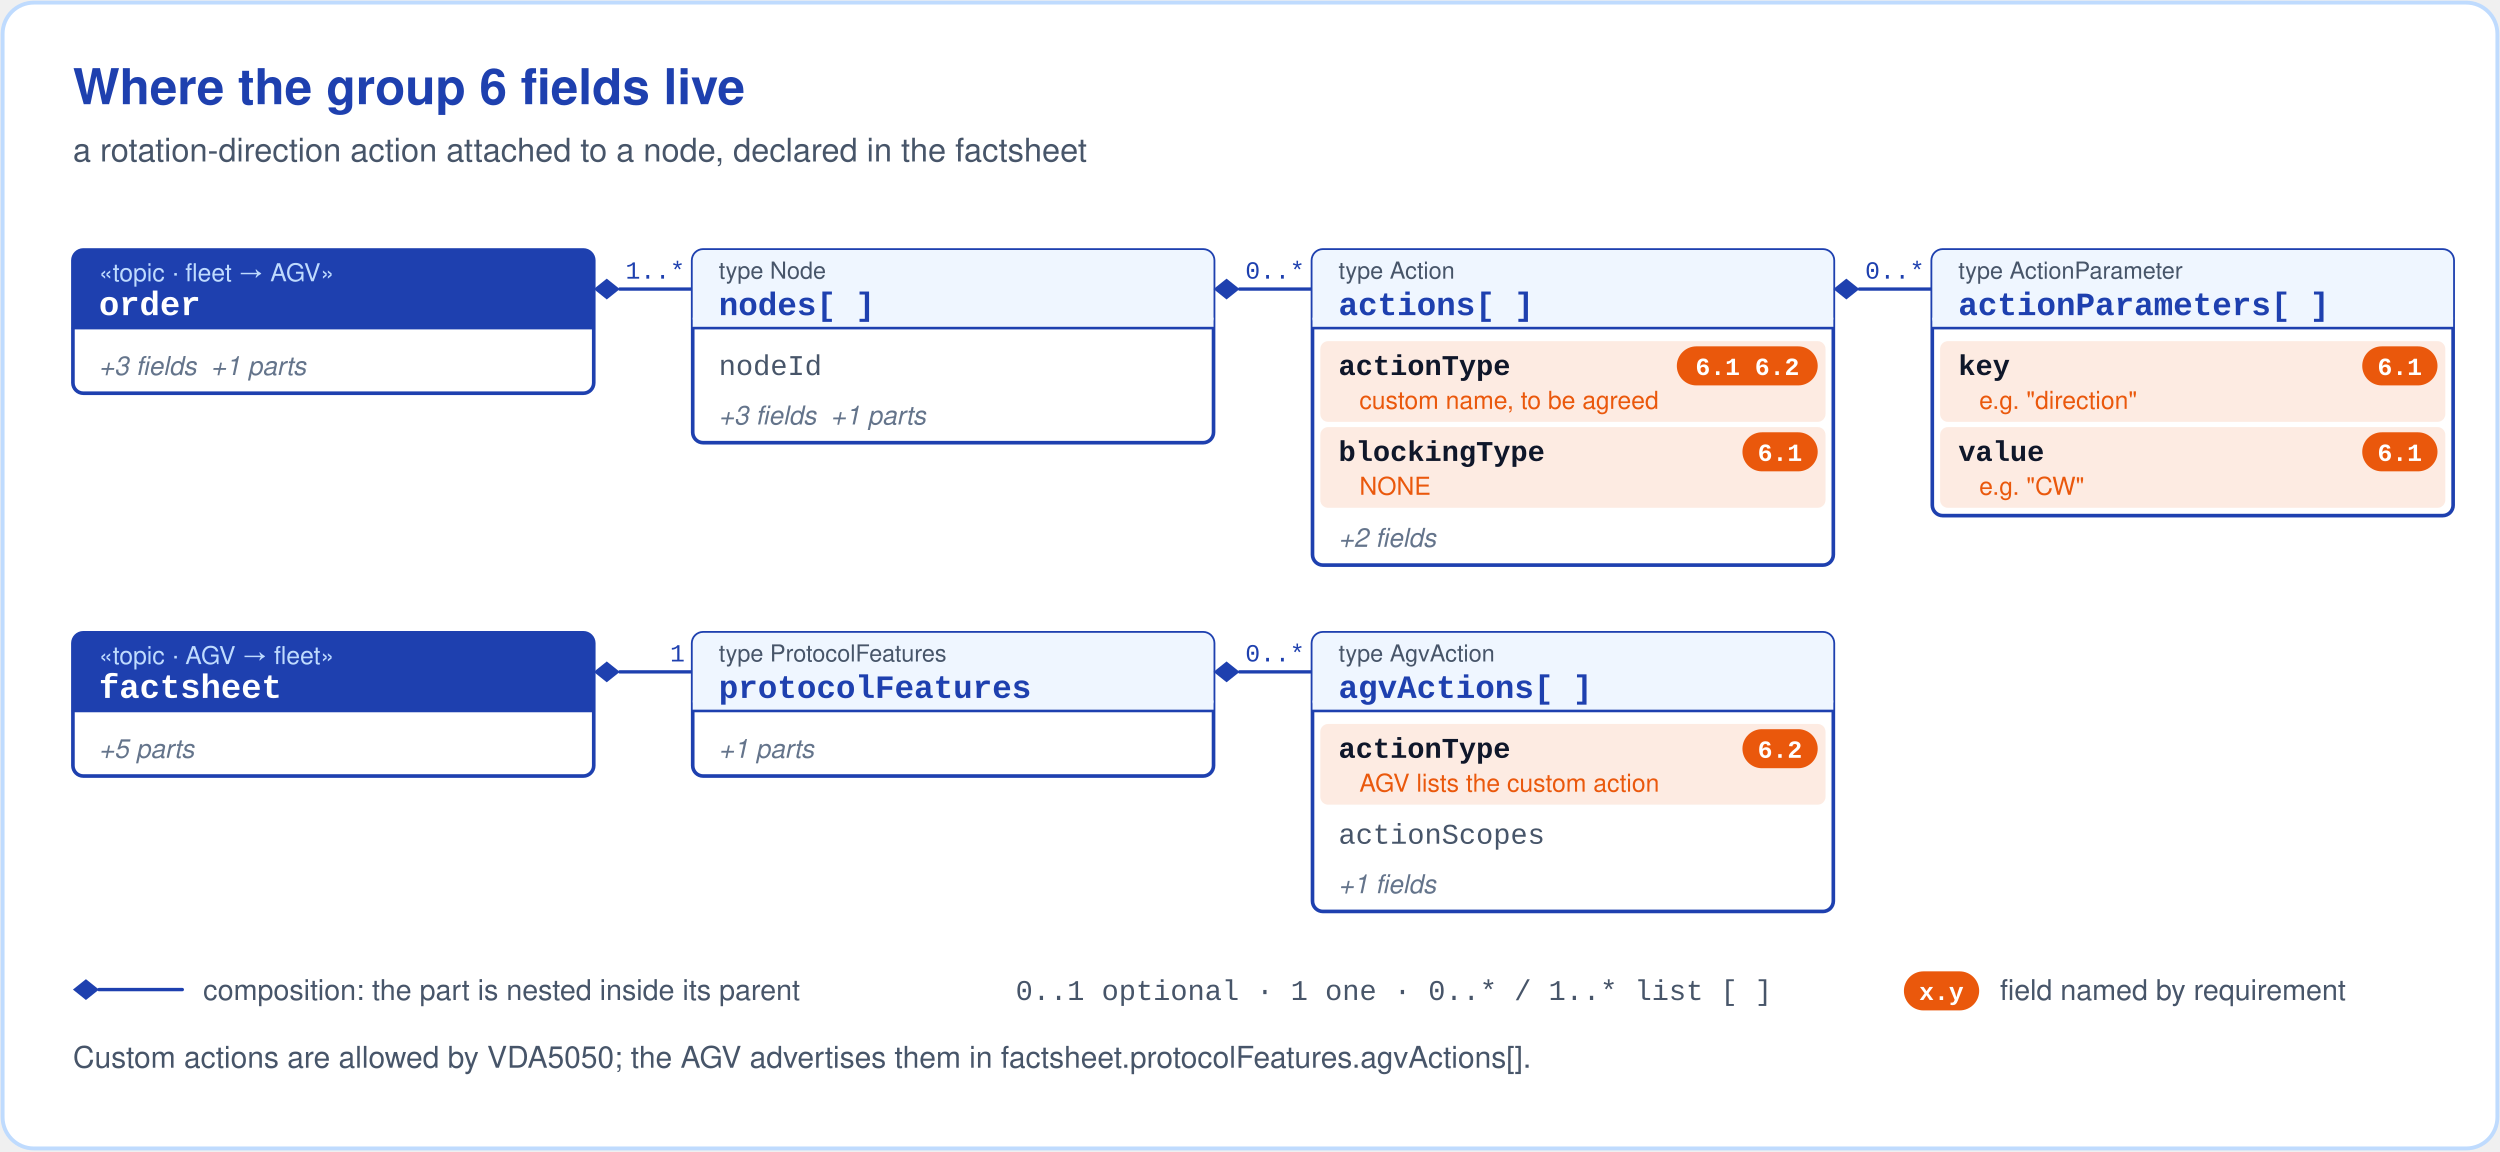
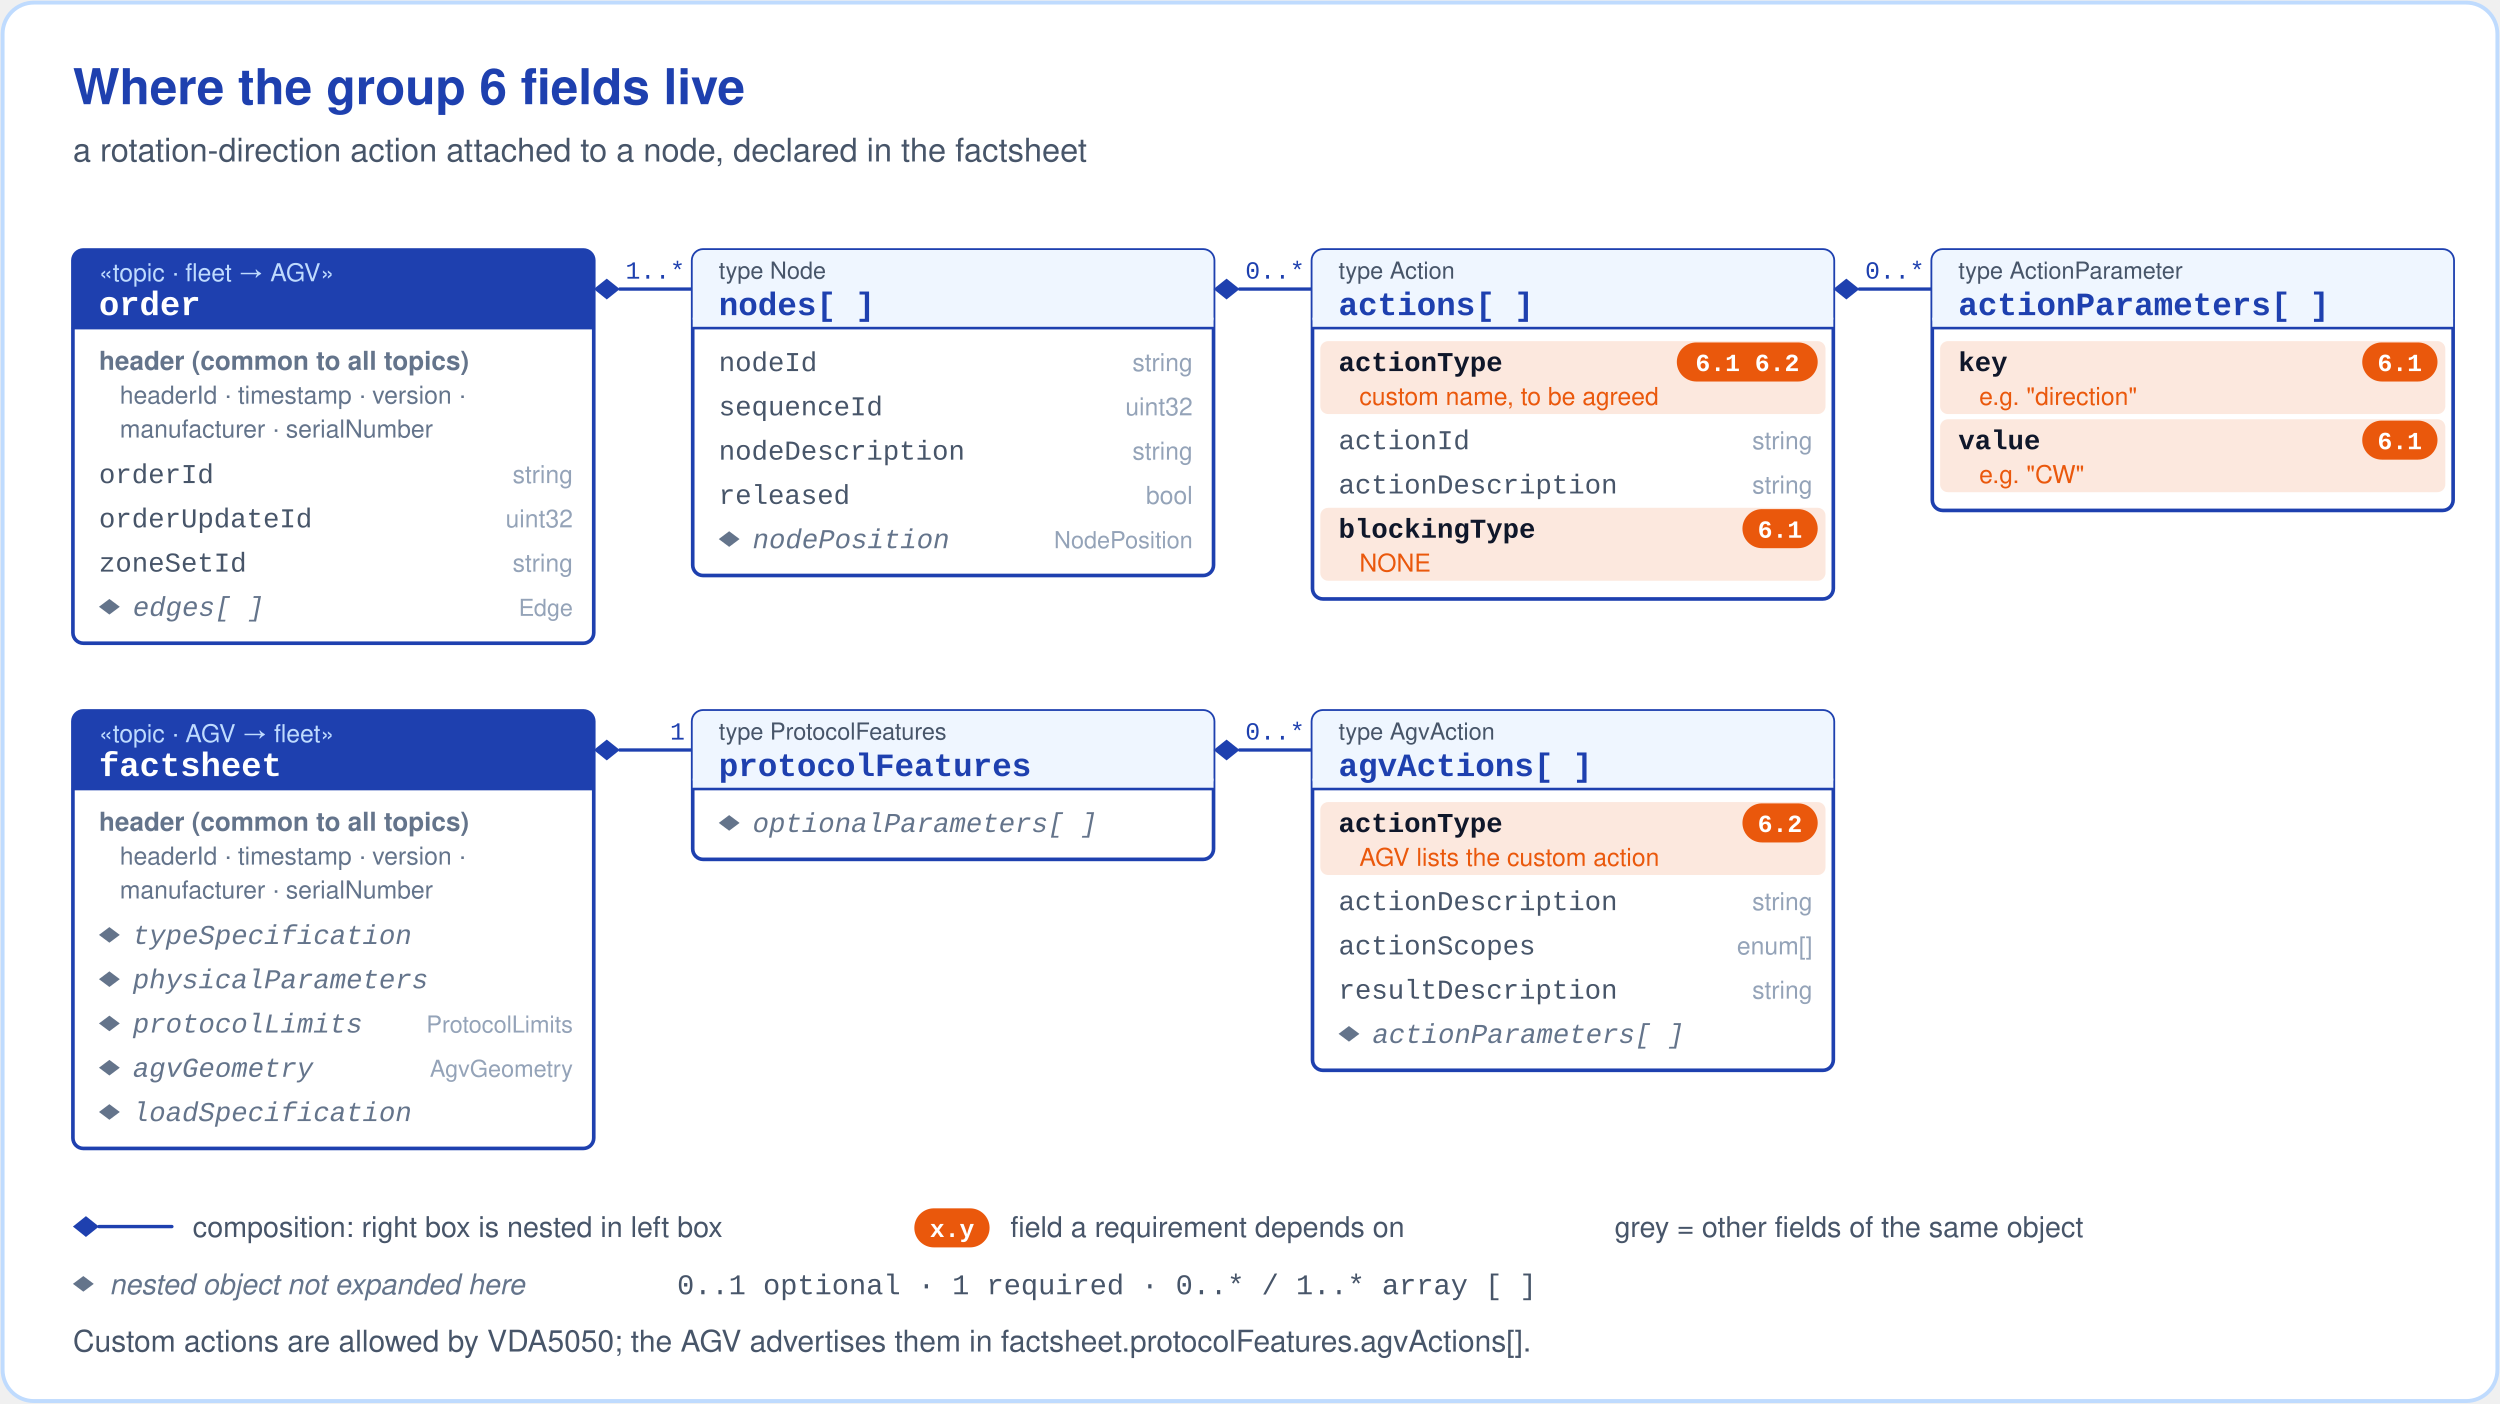
- <svg xmlns="http://www.w3.org/2000/svg" width="960" height="442" viewBox="0 0 960 442" role="img" aria-label="Where the group 6 fields live">
+ <svg xmlns="http://www.w3.org/2000/svg" width="960" height="539" viewBox="0 0 960 539" role="img" aria-label="Where the group 6 fields live">
  <defs>
    <marker id="ah-primary" viewBox="0 0 10 10" refX="8.5" refY="5" markerWidth="7" markerHeight="7" orient="auto-start-reverse">
      <path d="M0,0 L10,5 L0,10 z" fill="#2563EB" />
    </marker>
    <marker id="ah-secondary" viewBox="0 0 10 10" refX="8.5" refY="5" markerWidth="7" markerHeight="7" orient="auto-start-reverse">
      <path d="M0,0 L10,5 L0,10 z" fill="#3B82F6" />
    </marker>
    <marker id="ah-accent" viewBox="0 0 10 10" refX="8.5" refY="5" markerWidth="7" markerHeight="7" orient="auto-start-reverse">
      <path d="M0,0 L10,5 L0,10 z" fill="#EA580C" />
    </marker>
    <marker id="ah-bg" viewBox="0 0 10 10" refX="8.5" refY="5" markerWidth="7" markerHeight="7" orient="auto-start-reverse">
      <path d="M0,0 L10,5 L0,10 z" fill="#EFF6FF" />
    </marker>
    <marker id="ah-fg" viewBox="0 0 10 10" refX="8.5" refY="5" markerWidth="7" markerHeight="7" orient="auto-start-reverse">
      <path d="M0,0 L10,5 L0,10 z" fill="#1E40AF" />
    </marker>
    <marker id="ah-card" viewBox="0 0 10 10" refX="8.5" refY="5" markerWidth="7" markerHeight="7" orient="auto-start-reverse">
      <path d="M0,0 L10,5 L0,10 z" fill="#FFFFFF" />
    </marker>
    <marker id="ah-muted" viewBox="0 0 10 10" refX="8.5" refY="5" markerWidth="7" markerHeight="7" orient="auto-start-reverse">
      <path d="M0,0 L10,5 L0,10 z" fill="#E9EFF8" />
    </marker>
    <marker id="ah-mutedfg" viewBox="0 0 10 10" refX="8.5" refY="5" markerWidth="7" markerHeight="7" orient="auto-start-reverse">
      <path d="M0,0 L10,5 L0,10 z" fill="#475569" />
    </marker>
    <marker id="ah-border" viewBox="0 0 10 10" refX="8.5" refY="5" markerWidth="7" markerHeight="7" orient="auto-start-reverse">
      <path d="M0,0 L10,5 L0,10 z" fill="#BFDBFE" />
    </marker>
    <marker id="ah-red" viewBox="0 0 10 10" refX="8.5" refY="5" markerWidth="7" markerHeight="7" orient="auto-start-reverse">
      <path d="M0,0 L10,5 L0,10 z" fill="#DC2626" />
    </marker>
    <marker id="ah-green" viewBox="0 0 10 10" refX="8.5" refY="5" markerWidth="7" markerHeight="7" orient="auto-start-reverse">
      <path d="M0,0 L10,5 L0,10 z" fill="#15803D" />
    </marker>
    <marker id="ah-teal" viewBox="0 0 10 10" refX="8.5" refY="5" markerWidth="7" markerHeight="7" orient="auto-start-reverse">
      <path d="M0,0 L10,5 L0,10 z" fill="#0E7490" />
    </marker>
    <marker id="ah-slate" viewBox="0 0 10 10" refX="8.5" refY="5" markerWidth="7" markerHeight="7" orient="auto-start-reverse">
      <path d="M0,0 L10,5 L0,10 z" fill="#64748B" />
    </marker>
    <marker id="ah-ink" viewBox="0 0 10 10" refX="8.5" refY="5" markerWidth="7" markerHeight="7" orient="auto-start-reverse">
      <path d="M0,0 L10,5 L0,10 z" fill="#0F172A" />
    </marker>
    <marker id="ah-tape" viewBox="0 0 10 10" refX="8.5" refY="5" markerWidth="7" markerHeight="7" orient="auto-start-reverse">
      <path d="M0,0 L10,5 L0,10 z" fill="#94A3B8" />
    </marker>
    <pattern id="hatch-red" width="8" height="8" patternUnits="userSpaceOnUse" patternTransform="rotate(45)">
      <rect width="8" height="8" fill="#DC2626" opacity="0.08" />
      <line x1="0" y1="0" x2="0" y2="8" stroke="#DC2626" stroke-width="2" opacity="0.35" />
    </pattern>
  </defs>
-   <rect x="1" y="1" width="958" height="440" rx="12" fill="#FFFFFF" stroke="#BFDBFE" stroke-width="1.5" />
+   <rect x="1" y="1" width="958" height="537" rx="12" fill="#FFFFFF" stroke="#BFDBFE" stroke-width="1.5" />
  <text x="28" y="40" font-family="'IBM Plex Sans', 'Segoe UI', Helvetica, Arial, sans-serif" font-size="19" font-weight="600" fill="#1E40AF" text-anchor="start" style="white-space:pre" xml:space="preserve">Where the group 6 fields live</text>
  <text x="28" y="62" font-family="'IBM Plex Sans', 'Segoe UI', Helvetica, Arial, sans-serif" font-size="12.5" font-weight="400" fill="#475569" text-anchor="start" style="white-space:pre" xml:space="preserve">a rotation-direction action attached to a node, declared in the factsheet</text>
-   <rect x="28" y="96" width="200" height="55" rx="4" fill="#FFFFFF" stroke="#1E40AF" stroke-width="1.4" />
+   <rect x="28" y="96" width="200" height="151" rx="4" fill="#FFFFFF" stroke="#1E40AF" stroke-width="1.4" />
  <rect x="28" y="96" width="200" height="30" rx="4" fill="#1E40AF" />
  <rect x="28" y="122" width="200" height="4" rx="0" fill="#1E40AF" />
  <line x1="28" y1="126" x2="228" y2="126" stroke="#1E40AF" stroke-width="1" stroke-linecap="round" />
  <text x="38" y="108" font-family="'IBM Plex Sans', 'Segoe UI', Helvetica, Arial, sans-serif" font-size="9.5" font-weight="400" fill="#BFDBFE" text-anchor="start" style="white-space:pre" xml:space="preserve">«topic · fleet → AGV»</text>
  <text x="38" y="121" font-family="'JetBrains Mono', Consolas, 'Courier New', monospace" font-size="13" font-weight="700" fill="#FFFFFF" text-anchor="start" style="white-space:pre" xml:space="preserve">order</text>
-   <text x="38" y="144" font-family="'IBM Plex Sans', 'Segoe UI', Helvetica, Arial, sans-serif" font-size="10" font-weight="400" fill="#64748B" text-anchor="start" style="white-space:pre" xml:space="preserve" font-style="italic">+3 fields  +1 parts</text>
+   <text x="38" y="142" font-family="'IBM Plex Sans', 'Segoe UI', Helvetica, Arial, sans-serif" font-size="10" font-weight="600" fill="#64748B" text-anchor="start" style="white-space:pre" xml:space="preserve">header (common to all topics)</text>
+   <text x="46" y="155" font-family="'IBM Plex Sans', 'Segoe UI', Helvetica, Arial, sans-serif" font-size="9.5" font-weight="400" fill="#64748B" text-anchor="start" style="white-space:pre" xml:space="preserve">headerId · timestamp · version ·</text>
+   <text x="46" y="168" font-family="'IBM Plex Sans', 'Segoe UI', Helvetica, Arial, sans-serif" font-size="9.5" font-weight="400" fill="#64748B" text-anchor="start" style="white-space:pre" xml:space="preserve">manufacturer · serialNumber</text>
+   <text x="38" y="185.5" font-family="'JetBrains Mono', Consolas, 'Courier New', monospace" font-size="10.5" font-weight="400" fill="#475569" text-anchor="start" style="white-space:pre" xml:space="preserve">orderId</text>
+   <text x="220" y="185.5" font-family="'IBM Plex Sans', 'Segoe UI', Helvetica, Arial, sans-serif" font-size="9.5" font-weight="400" fill="#94A3B8" text-anchor="end" style="white-space:pre" xml:space="preserve">string</text>
+   <text x="38" y="202.5" font-family="'JetBrains Mono', Consolas, 'Courier New', monospace" font-size="10.5" font-weight="400" fill="#475569" text-anchor="start" style="white-space:pre" xml:space="preserve">orderUpdateId</text>
+   <text x="220" y="202.5" font-family="'IBM Plex Sans', 'Segoe UI', Helvetica, Arial, sans-serif" font-size="9.5" font-weight="400" fill="#94A3B8" text-anchor="end" style="white-space:pre" xml:space="preserve">uint32</text>
+   <text x="38" y="219.5" font-family="'JetBrains Mono', Consolas, 'Courier New', monospace" font-size="10.5" font-weight="400" fill="#475569" text-anchor="start" style="white-space:pre" xml:space="preserve">zoneSetId</text>
+   <text x="220" y="219.5" font-family="'IBM Plex Sans', 'Segoe UI', Helvetica, Arial, sans-serif" font-size="9.5" font-weight="400" fill="#94A3B8" text-anchor="end" style="white-space:pre" xml:space="preserve">string</text>
+   <path d="M 38 233 L 42 230 L 46 233 L 42 236 Z" fill="#64748B" />
+   <text x="51" y="236.5" font-family="'JetBrains Mono', Consolas, 'Courier New', monospace" font-size="10.5" font-weight="400" fill="#64748B" text-anchor="start" style="white-space:pre" xml:space="preserve" font-style="italic">edges[ ]</text>
+   <text x="220" y="236.5" font-family="'IBM Plex Sans', 'Segoe UI', Helvetica, Arial, sans-serif" font-size="9" font-weight="400" fill="#94A3B8" text-anchor="end" style="white-space:pre" xml:space="preserve">Edge</text>
  <path d="M 238 111.0 L 242 111.0 L 242 111.0 L 266 111.0" fill="none" stroke="#1E40AF" stroke-width="1.3" stroke-linecap="round" stroke-linejoin="round" />
  <path d="M 228 111.0 L 233 107.0 L 238 111.0 L 233 115.0 Z" fill="#1E40AF" />
  <text x="263" y="107" font-family="'JetBrains Mono', Consolas, 'Courier New', monospace" font-size="9.5" font-weight="400" fill="#1E40AF" text-anchor="end" style="white-space:pre" xml:space="preserve">1..*</text>
-   <rect x="266" y="96" width="200" height="74" rx="4" fill="#FFFFFF" stroke="#1E40AF" stroke-width="1.4" />
+   <rect x="266" y="96" width="200" height="125" rx="4" fill="#FFFFFF" stroke="#1E40AF" stroke-width="1.4" />
  <rect x="266" y="96" width="200" height="30" rx="4" fill="#EFF6FF" />
  <rect x="266" y="122" width="200" height="4" rx="0" fill="#EFF6FF" />
  <line x1="266" y1="126" x2="466" y2="126" stroke="#1E40AF" stroke-width="1" stroke-linecap="round" />
  <text x="276" y="107" font-family="'IBM Plex Sans', 'Segoe UI', Helvetica, Arial, sans-serif" font-size="9" font-weight="400" fill="#475569" text-anchor="start" style="white-space:pre" xml:space="preserve">type Node</text>
  <text x="276" y="121" font-family="'JetBrains Mono', Consolas, 'Courier New', monospace" font-size="12.5" font-weight="700" fill="#1E40AF" text-anchor="start" style="white-space:pre" xml:space="preserve">nodes[ ]</text>
-   <text x="276" y="144" font-family="'JetBrains Mono', Consolas, 'Courier New', monospace" font-size="11" font-weight="400" fill="#475569" text-anchor="start" style="white-space:pre" xml:space="preserve">nodeId</text>
-   <text x="276" y="163" font-family="'IBM Plex Sans', 'Segoe UI', Helvetica, Arial, sans-serif" font-size="10" font-weight="400" fill="#64748B" text-anchor="start" style="white-space:pre" xml:space="preserve" font-style="italic">+3 fields  +1 parts</text>
+   <text x="276" y="142.5" font-family="'JetBrains Mono', Consolas, 'Courier New', monospace" font-size="10.5" font-weight="400" fill="#475569" text-anchor="start" style="white-space:pre" xml:space="preserve">nodeId</text>
+   <text x="458" y="142.5" font-family="'IBM Plex Sans', 'Segoe UI', Helvetica, Arial, sans-serif" font-size="9.5" font-weight="400" fill="#94A3B8" text-anchor="end" style="white-space:pre" xml:space="preserve">string</text>
+   <text x="276" y="159.5" font-family="'JetBrains Mono', Consolas, 'Courier New', monospace" font-size="10.5" font-weight="400" fill="#475569" text-anchor="start" style="white-space:pre" xml:space="preserve">sequenceId</text>
+   <text x="458" y="159.5" font-family="'IBM Plex Sans', 'Segoe UI', Helvetica, Arial, sans-serif" font-size="9.5" font-weight="400" fill="#94A3B8" text-anchor="end" style="white-space:pre" xml:space="preserve">uint32</text>
+   <text x="276" y="176.5" font-family="'JetBrains Mono', Consolas, 'Courier New', monospace" font-size="10.5" font-weight="400" fill="#475569" text-anchor="start" style="white-space:pre" xml:space="preserve">nodeDescription</text>
+   <text x="458" y="176.5" font-family="'IBM Plex Sans', 'Segoe UI', Helvetica, Arial, sans-serif" font-size="9.5" font-weight="400" fill="#94A3B8" text-anchor="end" style="white-space:pre" xml:space="preserve">string</text>
+   <text x="276" y="193.5" font-family="'JetBrains Mono', Consolas, 'Courier New', monospace" font-size="10.5" font-weight="400" fill="#475569" text-anchor="start" style="white-space:pre" xml:space="preserve">released</text>
+   <text x="458" y="193.5" font-family="'IBM Plex Sans', 'Segoe UI', Helvetica, Arial, sans-serif" font-size="9.5" font-weight="400" fill="#94A3B8" text-anchor="end" style="white-space:pre" xml:space="preserve">bool</text>
+   <path d="M 276 207 L 280 204 L 284 207 L 280 210 Z" fill="#64748B" />
+   <text x="289" y="210.5" font-family="'JetBrains Mono', Consolas, 'Courier New', monospace" font-size="10.5" font-weight="400" fill="#64748B" text-anchor="start" style="white-space:pre" xml:space="preserve" font-style="italic">nodePosition</text>
+   <text x="458" y="210.5" font-family="'IBM Plex Sans', 'Segoe UI', Helvetica, Arial, sans-serif" font-size="9" font-weight="400" fill="#94A3B8" text-anchor="end" style="white-space:pre" xml:space="preserve">NodePosition</text>
  <path d="M 476 111.0 L 480 111.0 L 480 111.0 L 504 111.0" fill="none" stroke="#1E40AF" stroke-width="1.3" stroke-linecap="round" stroke-linejoin="round" />
  <path d="M 466 111.0 L 471 107.0 L 476 111.0 L 471 115.0 Z" fill="#1E40AF" />
  <text x="501" y="107" font-family="'JetBrains Mono', Consolas, 'Courier New', monospace" font-size="9.5" font-weight="400" fill="#1E40AF" text-anchor="end" style="white-space:pre" xml:space="preserve">0..*</text>
-   <rect x="504" y="96" width="200" height="121" rx="4" fill="#FFFFFF" stroke="#1E40AF" stroke-width="1.4" />
+   <rect x="504" y="96" width="200" height="134" rx="4" fill="#FFFFFF" stroke="#1E40AF" stroke-width="1.4" />
  <rect x="504" y="96" width="200" height="30" rx="4" fill="#EFF6FF" />
  <rect x="504" y="122" width="200" height="4" rx="0" fill="#EFF6FF" />
  <line x1="504" y1="126" x2="704" y2="126" stroke="#1E40AF" stroke-width="1" stroke-linecap="round" />
  <text x="514" y="107" font-family="'IBM Plex Sans', 'Segoe UI', Helvetica, Arial, sans-serif" font-size="9" font-weight="400" fill="#475569" text-anchor="start" style="white-space:pre" xml:space="preserve">type Action</text>
  <text x="514" y="121" font-family="'JetBrains Mono', Consolas, 'Courier New', monospace" font-size="12.5" font-weight="700" fill="#1E40AF" text-anchor="start" style="white-space:pre" xml:space="preserve">actions[ ]</text>
-   <rect x="507" y="131" width="194" height="31" rx="3" fill="#EA580C" opacity="0.12" />
-   <text x="514" y="144" font-family="'JetBrains Mono', Consolas, 'Courier New', monospace" font-size="11" font-weight="600" fill="#0F172A" text-anchor="start" style="white-space:pre" xml:space="preserve">actionType</text>
-   <rect x="643.9" y="133" width="54.1" height="15" rx="7.5" fill="#EA580C" />
-   <text x="671" y="144" font-family="'JetBrains Mono', Consolas, 'Courier New', monospace" font-size="9.5" font-weight="600" fill="#FFFFFF" text-anchor="middle" style="white-space:pre" xml:space="preserve">6.1 6.2</text>
-   <text x="522" y="157" font-family="'IBM Plex Sans', 'Segoe UI', Helvetica, Arial, sans-serif" font-size="9.5" font-weight="400" fill="#EA580C" text-anchor="start" style="white-space:pre" xml:space="preserve">custom name, to be agreed</text>
-   <rect x="507" y="164" width="194" height="31" rx="3" fill="#EA580C" opacity="0.12" />
-   <text x="514" y="177" font-family="'JetBrains Mono', Consolas, 'Courier New', monospace" font-size="11" font-weight="600" fill="#0F172A" text-anchor="start" style="white-space:pre" xml:space="preserve">blockingType</text>
-   <rect x="669.1" y="166" width="28.9" height="15" rx="7.5" fill="#EA580C" />
-   <text x="683.5" y="177" font-family="'JetBrains Mono', Consolas, 'Courier New', monospace" font-size="9.5" font-weight="600" fill="#FFFFFF" text-anchor="middle" style="white-space:pre" xml:space="preserve">6.1</text>
-   <text x="522" y="190" font-family="'IBM Plex Sans', 'Segoe UI', Helvetica, Arial, sans-serif" font-size="9.5" font-weight="400" fill="#EA580C" text-anchor="start" style="white-space:pre" xml:space="preserve">NONE</text>
-   <text x="514" y="210" font-family="'IBM Plex Sans', 'Segoe UI', Helvetica, Arial, sans-serif" font-size="10" font-weight="400" fill="#64748B" text-anchor="start" style="white-space:pre" xml:space="preserve" font-style="italic">+2 fields</text>
+   <rect x="507" y="131" width="194" height="28" rx="3" fill="#EA580C" opacity="0.14" />
+   <text x="514" y="142.5" font-family="'JetBrains Mono', Consolas, 'Courier New', monospace" font-size="10.5" font-weight="700" fill="#0F172A" text-anchor="start" style="white-space:pre" xml:space="preserve">actionType</text>
+   <rect x="643.9" y="131.5" width="54.1" height="15" rx="7.5" fill="#EA580C" />
+   <text x="671" y="142.5" font-family="'JetBrains Mono', Consolas, 'Courier New', monospace" font-size="9.5" font-weight="600" fill="#FFFFFF" text-anchor="middle" style="white-space:pre" xml:space="preserve">6.1 6.2</text>
+   <text x="522" y="155.5" font-family="'IBM Plex Sans', 'Segoe UI', Helvetica, Arial, sans-serif" font-size="9.5" font-weight="400" fill="#EA580C" text-anchor="start" style="white-space:pre" xml:space="preserve">custom name, to be agreed</text>
+   <text x="514" y="172.5" font-family="'JetBrains Mono', Consolas, 'Courier New', monospace" font-size="10.5" font-weight="400" fill="#475569" text-anchor="start" style="white-space:pre" xml:space="preserve">actionId</text>
+   <text x="696" y="172.5" font-family="'IBM Plex Sans', 'Segoe UI', Helvetica, Arial, sans-serif" font-size="9.5" font-weight="400" fill="#94A3B8" text-anchor="end" style="white-space:pre" xml:space="preserve">string</text>
+   <text x="514" y="189.5" font-family="'JetBrains Mono', Consolas, 'Courier New', monospace" font-size="10.5" font-weight="400" fill="#475569" text-anchor="start" style="white-space:pre" xml:space="preserve">actionDescription</text>
+   <text x="696" y="189.5" font-family="'IBM Plex Sans', 'Segoe UI', Helvetica, Arial, sans-serif" font-size="9.5" font-weight="400" fill="#94A3B8" text-anchor="end" style="white-space:pre" xml:space="preserve">string</text>
+   <rect x="507" y="195" width="194" height="28" rx="3" fill="#EA580C" opacity="0.14" />
+   <text x="514" y="206.5" font-family="'JetBrains Mono', Consolas, 'Courier New', monospace" font-size="10.5" font-weight="700" fill="#0F172A" text-anchor="start" style="white-space:pre" xml:space="preserve">blockingType</text>
+   <rect x="669.1" y="195.5" width="28.9" height="15" rx="7.5" fill="#EA580C" />
+   <text x="683.5" y="206.5" font-family="'JetBrains Mono', Consolas, 'Courier New', monospace" font-size="9.5" font-weight="600" fill="#FFFFFF" text-anchor="middle" style="white-space:pre" xml:space="preserve">6.1</text>
+   <text x="522" y="219.5" font-family="'IBM Plex Sans', 'Segoe UI', Helvetica, Arial, sans-serif" font-size="9.5" font-weight="400" fill="#EA580C" text-anchor="start" style="white-space:pre" xml:space="preserve">NONE</text>
  <path d="M 714 111.0 L 718 111.0 L 718 111.0 L 742 111.0" fill="none" stroke="#1E40AF" stroke-width="1.3" stroke-linecap="round" stroke-linejoin="round" />
  <path d="M 704 111.0 L 709 107.0 L 714 111.0 L 709 115.0 Z" fill="#1E40AF" />
  <text x="739" y="107" font-family="'JetBrains Mono', Consolas, 'Courier New', monospace" font-size="9.5" font-weight="400" fill="#1E40AF" text-anchor="end" style="white-space:pre" xml:space="preserve">0..*</text>
-   <rect x="742" y="96" width="200" height="102" rx="4" fill="#FFFFFF" stroke="#1E40AF" stroke-width="1.4" />
+   <rect x="742" y="96" width="200" height="100" rx="4" fill="#FFFFFF" stroke="#1E40AF" stroke-width="1.4" />
  <rect x="742" y="96" width="200" height="30" rx="4" fill="#EFF6FF" />
  <rect x="742" y="122" width="200" height="4" rx="0" fill="#EFF6FF" />
  <line x1="742" y1="126" x2="942" y2="126" stroke="#1E40AF" stroke-width="1" stroke-linecap="round" />
  <text x="752" y="107" font-family="'IBM Plex Sans', 'Segoe UI', Helvetica, Arial, sans-serif" font-size="9" font-weight="400" fill="#475569" text-anchor="start" style="white-space:pre" xml:space="preserve">type ActionParameter</text>
  <text x="752" y="121" font-family="'JetBrains Mono', Consolas, 'Courier New', monospace" font-size="12.5" font-weight="700" fill="#1E40AF" text-anchor="start" style="white-space:pre" xml:space="preserve">actionParameters[ ]</text>
-   <rect x="745" y="131" width="194" height="31" rx="3" fill="#EA580C" opacity="0.12" />
-   <text x="752" y="144" font-family="'JetBrains Mono', Consolas, 'Courier New', monospace" font-size="11" font-weight="600" fill="#0F172A" text-anchor="start" style="white-space:pre" xml:space="preserve">key</text>
-   <rect x="907.1" y="133" width="28.9" height="15" rx="7.5" fill="#EA580C" />
-   <text x="921.5" y="144" font-family="'JetBrains Mono', Consolas, 'Courier New', monospace" font-size="9.5" font-weight="600" fill="#FFFFFF" text-anchor="middle" style="white-space:pre" xml:space="preserve">6.1</text>
-   <text x="760" y="157" font-family="'IBM Plex Sans', 'Segoe UI', Helvetica, Arial, sans-serif" font-size="9.5" font-weight="400" fill="#EA580C" text-anchor="start" style="white-space:pre" xml:space="preserve">e.g. "direction"</text>
-   <rect x="745" y="164" width="194" height="31" rx="3" fill="#EA580C" opacity="0.12" />
-   <text x="752" y="177" font-family="'JetBrains Mono', Consolas, 'Courier New', monospace" font-size="11" font-weight="600" fill="#0F172A" text-anchor="start" style="white-space:pre" xml:space="preserve">value</text>
-   <rect x="907.1" y="166" width="28.9" height="15" rx="7.5" fill="#EA580C" />
-   <text x="921.5" y="177" font-family="'JetBrains Mono', Consolas, 'Courier New', monospace" font-size="9.5" font-weight="600" fill="#FFFFFF" text-anchor="middle" style="white-space:pre" xml:space="preserve">6.1</text>
-   <text x="760" y="190" font-family="'IBM Plex Sans', 'Segoe UI', Helvetica, Arial, sans-serif" font-size="9.5" font-weight="400" fill="#EA580C" text-anchor="start" style="white-space:pre" xml:space="preserve">e.g. "CW"</text>
-   <rect x="28" y="243" width="200" height="55" rx="4" fill="#FFFFFF" stroke="#1E40AF" stroke-width="1.4" />
-   <rect x="28" y="243" width="200" height="30" rx="4" fill="#1E40AF" />
-   <rect x="28" y="269" width="200" height="4" rx="0" fill="#1E40AF" />
-   <line x1="28" y1="273" x2="228" y2="273" stroke="#1E40AF" stroke-width="1" stroke-linecap="round" />
-   <text x="38" y="255" font-family="'IBM Plex Sans', 'Segoe UI', Helvetica, Arial, sans-serif" font-size="9.5" font-weight="400" fill="#BFDBFE" text-anchor="start" style="white-space:pre" xml:space="preserve">«topic · AGV → fleet»</text>
-   <text x="38" y="268" font-family="'JetBrains Mono', Consolas, 'Courier New', monospace" font-size="13" font-weight="700" fill="#FFFFFF" text-anchor="start" style="white-space:pre" xml:space="preserve">factsheet</text>
-   <text x="38" y="291" font-family="'IBM Plex Sans', 'Segoe UI', Helvetica, Arial, sans-serif" font-size="10" font-weight="400" fill="#64748B" text-anchor="start" style="white-space:pre" xml:space="preserve" font-style="italic">+5 parts</text>
-   <path d="M 238 258.0 L 242 258.0 L 242 258.0 L 266 258.0" fill="none" stroke="#1E40AF" stroke-width="1.3" stroke-linecap="round" stroke-linejoin="round" />
-   <path d="M 228 258.0 L 233 254.0 L 238 258.0 L 233 262.0 Z" fill="#1E40AF" />
-   <text x="263" y="254" font-family="'JetBrains Mono', Consolas, 'Courier New', monospace" font-size="9.5" font-weight="400" fill="#1E40AF" text-anchor="end" style="white-space:pre" xml:space="preserve">1</text>
-   <rect x="266" y="243" width="200" height="55" rx="4" fill="#FFFFFF" stroke="#1E40AF" stroke-width="1.4" />
-   <rect x="266" y="243" width="200" height="30" rx="4" fill="#EFF6FF" />
-   <rect x="266" y="269" width="200" height="4" rx="0" fill="#EFF6FF" />
-   <line x1="266" y1="273" x2="466" y2="273" stroke="#1E40AF" stroke-width="1" stroke-linecap="round" />
-   <text x="276" y="254" font-family="'IBM Plex Sans', 'Segoe UI', Helvetica, Arial, sans-serif" font-size="9" font-weight="400" fill="#475569" text-anchor="start" style="white-space:pre" xml:space="preserve">type ProtocolFeatures</text>
-   <text x="276" y="268" font-family="'JetBrains Mono', Consolas, 'Courier New', monospace" font-size="12.5" font-weight="700" fill="#1E40AF" text-anchor="start" style="white-space:pre" xml:space="preserve">protocolFeatures</text>
-   <text x="276" y="291" font-family="'IBM Plex Sans', 'Segoe UI', Helvetica, Arial, sans-serif" font-size="10" font-weight="400" fill="#64748B" text-anchor="start" style="white-space:pre" xml:space="preserve" font-style="italic">+1 parts</text>
-   <path d="M 476 258.0 L 480 258.0 L 480 258.0 L 504 258.0" fill="none" stroke="#1E40AF" stroke-width="1.3" stroke-linecap="round" stroke-linejoin="round" />
-   <path d="M 466 258.0 L 471 254.0 L 476 258.0 L 471 262.0 Z" fill="#1E40AF" />
-   <text x="501" y="254" font-family="'JetBrains Mono', Consolas, 'Courier New', monospace" font-size="9.5" font-weight="400" fill="#1E40AF" text-anchor="end" style="white-space:pre" xml:space="preserve">0..*</text>
-   <rect x="504" y="243" width="200" height="107" rx="4" fill="#FFFFFF" stroke="#1E40AF" stroke-width="1.4" />
-   <rect x="504" y="243" width="200" height="30" rx="4" fill="#EFF6FF" />
-   <rect x="504" y="269" width="200" height="4" rx="0" fill="#EFF6FF" />
-   <line x1="504" y1="273" x2="704" y2="273" stroke="#1E40AF" stroke-width="1" stroke-linecap="round" />
-   <text x="514" y="254" font-family="'IBM Plex Sans', 'Segoe UI', Helvetica, Arial, sans-serif" font-size="9" font-weight="400" fill="#475569" text-anchor="start" style="white-space:pre" xml:space="preserve">type AgvAction</text>
-   <text x="514" y="268" font-family="'JetBrains Mono', Consolas, 'Courier New', monospace" font-size="12.5" font-weight="700" fill="#1E40AF" text-anchor="start" style="white-space:pre" xml:space="preserve">agvActions[ ]</text>
-   <rect x="507" y="278" width="194" height="31" rx="3" fill="#EA580C" opacity="0.12" />
-   <text x="514" y="291" font-family="'JetBrains Mono', Consolas, 'Courier New', monospace" font-size="11" font-weight="600" fill="#0F172A" text-anchor="start" style="white-space:pre" xml:space="preserve">actionType</text>
-   <rect x="669.1" y="280" width="28.9" height="15" rx="7.5" fill="#EA580C" />
-   <text x="683.5" y="291" font-family="'JetBrains Mono', Consolas, 'Courier New', monospace" font-size="9.5" font-weight="600" fill="#FFFFFF" text-anchor="middle" style="white-space:pre" xml:space="preserve">6.2</text>
-   <text x="522" y="304" font-family="'IBM Plex Sans', 'Segoe UI', Helvetica, Arial, sans-serif" font-size="9.5" font-weight="400" fill="#EA580C" text-anchor="start" style="white-space:pre" xml:space="preserve">AGV lists the custom action</text>
-   <text x="514" y="324" font-family="'JetBrains Mono', Consolas, 'Courier New', monospace" font-size="11" font-weight="400" fill="#475569" text-anchor="start" style="white-space:pre" xml:space="preserve">actionScopes</text>
-   <text x="514" y="343" font-family="'IBM Plex Sans', 'Segoe UI', Helvetica, Arial, sans-serif" font-size="10" font-weight="400" fill="#64748B" text-anchor="start" style="white-space:pre" xml:space="preserve" font-style="italic">+1 fields</text>
-   <path d="M 28 380 L 33 376 L 38 380 L 33 384 Z" fill="#1E40AF" />
-   <line x1="38" y1="380" x2="70" y2="380" stroke="#1E40AF" stroke-width="1.3" stroke-linecap="round" />
-   <text x="78" y="384" font-family="'IBM Plex Sans', 'Segoe UI', Helvetica, Arial, sans-serif" font-size="11" font-weight="400" fill="#475569" text-anchor="start" style="white-space:pre" xml:space="preserve">composition: the part is nested inside its parent</text>
-   <text x="390" y="384" font-family="'JetBrains Mono', Consolas, 'Courier New', monospace" font-size="11" font-weight="400" fill="#475569" text-anchor="start" style="white-space:pre" xml:space="preserve">0..1 optional · 1 one · 0..* / 1..* list [ ]</text>
-   <rect x="731.1" y="373" width="28.9" height="15" rx="7.5" fill="#EA580C" />
-   <text x="745.5" y="384" font-family="'JetBrains Mono', Consolas, 'Courier New', monospace" font-size="9.5" font-weight="600" fill="#FFFFFF" text-anchor="middle" style="white-space:pre" xml:space="preserve">x.y</text>
-   <text x="768" y="384" font-family="'IBM Plex Sans', 'Segoe UI', Helvetica, Arial, sans-serif" font-size="11" font-weight="400" fill="#475569" text-anchor="start" style="white-space:pre" xml:space="preserve">field named by requirement</text>
-   <text x="28" y="410" font-family="'IBM Plex Sans', 'Segoe UI', Helvetica, Arial, sans-serif" font-size="11.5" font-weight="400" fill="#475569" text-anchor="start" style="white-space:pre" xml:space="preserve">Custom actions are allowed by VDA5050; the AGV advertises them in factsheet.protocolFeatures.agvActions[].</text>
+   <rect x="745" y="131" width="194" height="28" rx="3" fill="#EA580C" opacity="0.14" />
+   <text x="752" y="142.5" font-family="'JetBrains Mono', Consolas, 'Courier New', monospace" font-size="10.5" font-weight="700" fill="#0F172A" text-anchor="start" style="white-space:pre" xml:space="preserve">key</text>
+   <rect x="907.1" y="131.5" width="28.9" height="15" rx="7.5" fill="#EA580C" />
+   <text x="921.5" y="142.5" font-family="'JetBrains Mono', Consolas, 'Courier New', monospace" font-size="9.5" font-weight="600" fill="#FFFFFF" text-anchor="middle" style="white-space:pre" xml:space="preserve">6.1</text>
+   <text x="760" y="155.5" font-family="'IBM Plex Sans', 'Segoe UI', Helvetica, Arial, sans-serif" font-size="9.5" font-weight="400" fill="#EA580C" text-anchor="start" style="white-space:pre" xml:space="preserve">e.g. "direction"</text>
+   <rect x="745" y="161" width="194" height="28" rx="3" fill="#EA580C" opacity="0.14" />
+   <text x="752" y="172.5" font-family="'JetBrains Mono', Consolas, 'Courier New', monospace" font-size="10.5" font-weight="700" fill="#0F172A" text-anchor="start" style="white-space:pre" xml:space="preserve">value</text>
+   <rect x="907.1" y="161.5" width="28.9" height="15" rx="7.5" fill="#EA580C" />
+   <text x="921.5" y="172.5" font-family="'JetBrains Mono', Consolas, 'Courier New', monospace" font-size="9.5" font-weight="600" fill="#FFFFFF" text-anchor="middle" style="white-space:pre" xml:space="preserve">6.1</text>
+   <text x="760" y="185.5" font-family="'IBM Plex Sans', 'Segoe UI', Helvetica, Arial, sans-serif" font-size="9.5" font-weight="400" fill="#EA580C" text-anchor="start" style="white-space:pre" xml:space="preserve">e.g. "CW"</text>
+   <rect x="28" y="273" width="200" height="168" rx="4" fill="#FFFFFF" stroke="#1E40AF" stroke-width="1.4" />
+   <rect x="28" y="273" width="200" height="30" rx="4" fill="#1E40AF" />
+   <rect x="28" y="299" width="200" height="4" rx="0" fill="#1E40AF" />
+   <line x1="28" y1="303" x2="228" y2="303" stroke="#1E40AF" stroke-width="1" stroke-linecap="round" />
+   <text x="38" y="285" font-family="'IBM Plex Sans', 'Segoe UI', Helvetica, Arial, sans-serif" font-size="9.5" font-weight="400" fill="#BFDBFE" text-anchor="start" style="white-space:pre" xml:space="preserve">«topic · AGV → fleet»</text>
+   <text x="38" y="298" font-family="'JetBrains Mono', Consolas, 'Courier New', monospace" font-size="13" font-weight="700" fill="#FFFFFF" text-anchor="start" style="white-space:pre" xml:space="preserve">factsheet</text>
+   <text x="38" y="319" font-family="'IBM Plex Sans', 'Segoe UI', Helvetica, Arial, sans-serif" font-size="10" font-weight="600" fill="#64748B" text-anchor="start" style="white-space:pre" xml:space="preserve">header (common to all topics)</text>
+   <text x="46" y="332" font-family="'IBM Plex Sans', 'Segoe UI', Helvetica, Arial, sans-serif" font-size="9.5" font-weight="400" fill="#64748B" text-anchor="start" style="white-space:pre" xml:space="preserve">headerId · timestamp · version ·</text>
+   <text x="46" y="345" font-family="'IBM Plex Sans', 'Segoe UI', Helvetica, Arial, sans-serif" font-size="9.5" font-weight="400" fill="#64748B" text-anchor="start" style="white-space:pre" xml:space="preserve">manufacturer · serialNumber</text>
+   <path d="M 38 359 L 42 356 L 46 359 L 42 362 Z" fill="#64748B" />
+   <text x="51" y="362.5" font-family="'JetBrains Mono', Consolas, 'Courier New', monospace" font-size="10.5" font-weight="400" fill="#64748B" text-anchor="start" style="white-space:pre" xml:space="preserve" font-style="italic">typeSpecification</text>
+   <path d="M 38 376 L 42 373 L 46 376 L 42 379 Z" fill="#64748B" />
+   <text x="51" y="379.5" font-family="'JetBrains Mono', Consolas, 'Courier New', monospace" font-size="10.5" font-weight="400" fill="#64748B" text-anchor="start" style="white-space:pre" xml:space="preserve" font-style="italic">physicalParameters</text>
+   <path d="M 38 393 L 42 390 L 46 393 L 42 396 Z" fill="#64748B" />
+   <text x="51" y="396.5" font-family="'JetBrains Mono', Consolas, 'Courier New', monospace" font-size="10.5" font-weight="400" fill="#64748B" text-anchor="start" style="white-space:pre" xml:space="preserve" font-style="italic">protocolLimits</text>
+   <text x="220" y="396.5" font-family="'IBM Plex Sans', 'Segoe UI', Helvetica, Arial, sans-serif" font-size="9" font-weight="400" fill="#94A3B8" text-anchor="end" style="white-space:pre" xml:space="preserve">ProtocolLimits</text>
+   <path d="M 38 410 L 42 407 L 46 410 L 42 413 Z" fill="#64748B" />
+   <text x="51" y="413.5" font-family="'JetBrains Mono', Consolas, 'Courier New', monospace" font-size="10.5" font-weight="400" fill="#64748B" text-anchor="start" style="white-space:pre" xml:space="preserve" font-style="italic">agvGeometry</text>
+   <text x="220" y="413.5" font-family="'IBM Plex Sans', 'Segoe UI', Helvetica, Arial, sans-serif" font-size="9" font-weight="400" fill="#94A3B8" text-anchor="end" style="white-space:pre" xml:space="preserve">AgvGeometry</text>
+   <path d="M 38 427 L 42 424 L 46 427 L 42 430 Z" fill="#64748B" />
+   <text x="51" y="430.5" font-family="'JetBrains Mono', Consolas, 'Courier New', monospace" font-size="10.5" font-weight="400" fill="#64748B" text-anchor="start" style="white-space:pre" xml:space="preserve" font-style="italic">loadSpecification</text>
+   <path d="M 238 288.0 L 242 288.0 L 242 288.0 L 266 288.0" fill="none" stroke="#1E40AF" stroke-width="1.3" stroke-linecap="round" stroke-linejoin="round" />
+   <path d="M 228 288.0 L 233 284.0 L 238 288.0 L 233 292.0 Z" fill="#1E40AF" />
+   <text x="263" y="284" font-family="'JetBrains Mono', Consolas, 'Courier New', monospace" font-size="9.5" font-weight="400" fill="#1E40AF" text-anchor="end" style="white-space:pre" xml:space="preserve">1</text>
+   <rect x="266" y="273" width="200" height="57" rx="4" fill="#FFFFFF" stroke="#1E40AF" stroke-width="1.4" />
+   <rect x="266" y="273" width="200" height="30" rx="4" fill="#EFF6FF" />
+   <rect x="266" y="299" width="200" height="4" rx="0" fill="#EFF6FF" />
+   <line x1="266" y1="303" x2="466" y2="303" stroke="#1E40AF" stroke-width="1" stroke-linecap="round" />
+   <text x="276" y="284" font-family="'IBM Plex Sans', 'Segoe UI', Helvetica, Arial, sans-serif" font-size="9" font-weight="400" fill="#475569" text-anchor="start" style="white-space:pre" xml:space="preserve">type ProtocolFeatures</text>
+   <text x="276" y="298" font-family="'JetBrains Mono', Consolas, 'Courier New', monospace" font-size="12.5" font-weight="700" fill="#1E40AF" text-anchor="start" style="white-space:pre" xml:space="preserve">protocolFeatures</text>
+   <path d="M 276 316 L 280 313 L 284 316 L 280 319 Z" fill="#64748B" />
+   <text x="289" y="319.5" font-family="'JetBrains Mono', Consolas, 'Courier New', monospace" font-size="10.5" font-weight="400" fill="#64748B" text-anchor="start" style="white-space:pre" xml:space="preserve" font-style="italic">optionalParameters[ ]</text>
+   <path d="M 476 288.0 L 480 288.0 L 480 288.0 L 504 288.0" fill="none" stroke="#1E40AF" stroke-width="1.3" stroke-linecap="round" stroke-linejoin="round" />
+   <path d="M 466 288.0 L 471 284.0 L 476 288.0 L 471 292.0 Z" fill="#1E40AF" />
+   <text x="501" y="284" font-family="'JetBrains Mono', Consolas, 'Courier New', monospace" font-size="9.5" font-weight="400" fill="#1E40AF" text-anchor="end" style="white-space:pre" xml:space="preserve">0..*</text>
+   <rect x="504" y="273" width="200" height="138" rx="4" fill="#FFFFFF" stroke="#1E40AF" stroke-width="1.4" />
+   <rect x="504" y="273" width="200" height="30" rx="4" fill="#EFF6FF" />
+   <rect x="504" y="299" width="200" height="4" rx="0" fill="#EFF6FF" />
+   <line x1="504" y1="303" x2="704" y2="303" stroke="#1E40AF" stroke-width="1" stroke-linecap="round" />
+   <text x="514" y="284" font-family="'IBM Plex Sans', 'Segoe UI', Helvetica, Arial, sans-serif" font-size="9" font-weight="400" fill="#475569" text-anchor="start" style="white-space:pre" xml:space="preserve">type AgvAction</text>
+   <text x="514" y="298" font-family="'JetBrains Mono', Consolas, 'Courier New', monospace" font-size="12.5" font-weight="700" fill="#1E40AF" text-anchor="start" style="white-space:pre" xml:space="preserve">agvActions[ ]</text>
+   <rect x="507" y="308" width="194" height="28" rx="3" fill="#EA580C" opacity="0.14" />
+   <text x="514" y="319.5" font-family="'JetBrains Mono', Consolas, 'Courier New', monospace" font-size="10.5" font-weight="700" fill="#0F172A" text-anchor="start" style="white-space:pre" xml:space="preserve">actionType</text>
+   <rect x="669.1" y="308.5" width="28.9" height="15" rx="7.5" fill="#EA580C" />
+   <text x="683.5" y="319.5" font-family="'JetBrains Mono', Consolas, 'Courier New', monospace" font-size="9.5" font-weight="600" fill="#FFFFFF" text-anchor="middle" style="white-space:pre" xml:space="preserve">6.2</text>
+   <text x="522" y="332.5" font-family="'IBM Plex Sans', 'Segoe UI', Helvetica, Arial, sans-serif" font-size="9.5" font-weight="400" fill="#EA580C" text-anchor="start" style="white-space:pre" xml:space="preserve">AGV lists the custom action</text>
+   <text x="514" y="349.5" font-family="'JetBrains Mono', Consolas, 'Courier New', monospace" font-size="10.5" font-weight="400" fill="#475569" text-anchor="start" style="white-space:pre" xml:space="preserve">actionDescription</text>
+   <text x="696" y="349.5" font-family="'IBM Plex Sans', 'Segoe UI', Helvetica, Arial, sans-serif" font-size="9.5" font-weight="400" fill="#94A3B8" text-anchor="end" style="white-space:pre" xml:space="preserve">string</text>
+   <text x="514" y="366.5" font-family="'JetBrains Mono', Consolas, 'Courier New', monospace" font-size="10.5" font-weight="400" fill="#475569" text-anchor="start" style="white-space:pre" xml:space="preserve">actionScopes</text>
+   <text x="696" y="366.5" font-family="'IBM Plex Sans', 'Segoe UI', Helvetica, Arial, sans-serif" font-size="9.5" font-weight="400" fill="#94A3B8" text-anchor="end" style="white-space:pre" xml:space="preserve">enum[]</text>
+   <text x="514" y="383.5" font-family="'JetBrains Mono', Consolas, 'Courier New', monospace" font-size="10.5" font-weight="400" fill="#475569" text-anchor="start" style="white-space:pre" xml:space="preserve">resultDescription</text>
+   <text x="696" y="383.5" font-family="'IBM Plex Sans', 'Segoe UI', Helvetica, Arial, sans-serif" font-size="9.5" font-weight="400" fill="#94A3B8" text-anchor="end" style="white-space:pre" xml:space="preserve">string</text>
+   <path d="M 514 397 L 518 394 L 522 397 L 518 400 Z" fill="#64748B" />
+   <text x="527" y="400.5" font-family="'JetBrains Mono', Consolas, 'Courier New', monospace" font-size="10.5" font-weight="400" fill="#64748B" text-anchor="start" style="white-space:pre" xml:space="preserve" font-style="italic">actionParameters[ ]</text>
+   <path d="M 28 471 L 33 467 L 38 471 L 33 475 Z" fill="#1E40AF" />
+   <line x1="38" y1="471" x2="66" y2="471" stroke="#1E40AF" stroke-width="1.3" stroke-linecap="round" />
+   <text x="74" y="475" font-family="'IBM Plex Sans', 'Segoe UI', Helvetica, Arial, sans-serif" font-size="11" font-weight="400" fill="#475569" text-anchor="start" style="white-space:pre" xml:space="preserve">composition: right box is nested in left box</text>
+   <rect x="351.1" y="464" width="28.9" height="15" rx="7.5" fill="#EA580C" />
+   <text x="365.6" y="475" font-family="'JetBrains Mono', Consolas, 'Courier New', monospace" font-size="9.5" font-weight="600" fill="#FFFFFF" text-anchor="middle" style="white-space:pre" xml:space="preserve">x.y</text>
+   <text x="388" y="475" font-family="'IBM Plex Sans', 'Segoe UI', Helvetica, Arial, sans-serif" font-size="11" font-weight="400" fill="#475569" text-anchor="start" style="white-space:pre" xml:space="preserve">field a requirement depends on</text>
+   <text x="620" y="475" font-family="'IBM Plex Sans', 'Segoe UI', Helvetica, Arial, sans-serif" font-size="11" font-weight="400" fill="#475569" text-anchor="start" style="white-space:pre" xml:space="preserve">grey = other fields of the same object</text>
+   <path d="M 28 493 L 32 490 L 36 493 L 32 496 Z" fill="#64748B" />
+   <text x="42" y="497" font-family="'IBM Plex Sans', 'Segoe UI', Helvetica, Arial, sans-serif" font-size="11" font-weight="400" fill="#64748B" text-anchor="start" style="white-space:pre" xml:space="preserve" font-style="italic">nested object not expanded here</text>
+   <text x="260" y="497" font-family="'JetBrains Mono', Consolas, 'Courier New', monospace" font-size="11" font-weight="400" fill="#475569" text-anchor="start" style="white-space:pre" xml:space="preserve">0..1 optional · 1 required · 0..* / 1..* array [ ]</text>
+   <text x="28" y="519" font-family="'IBM Plex Sans', 'Segoe UI', Helvetica, Arial, sans-serif" font-size="11.5" font-weight="400" fill="#475569" text-anchor="start" style="white-space:pre" xml:space="preserve">Custom actions are allowed by VDA5050; the AGV advertises them in factsheet.protocolFeatures.agvActions[].</text>
</svg>
